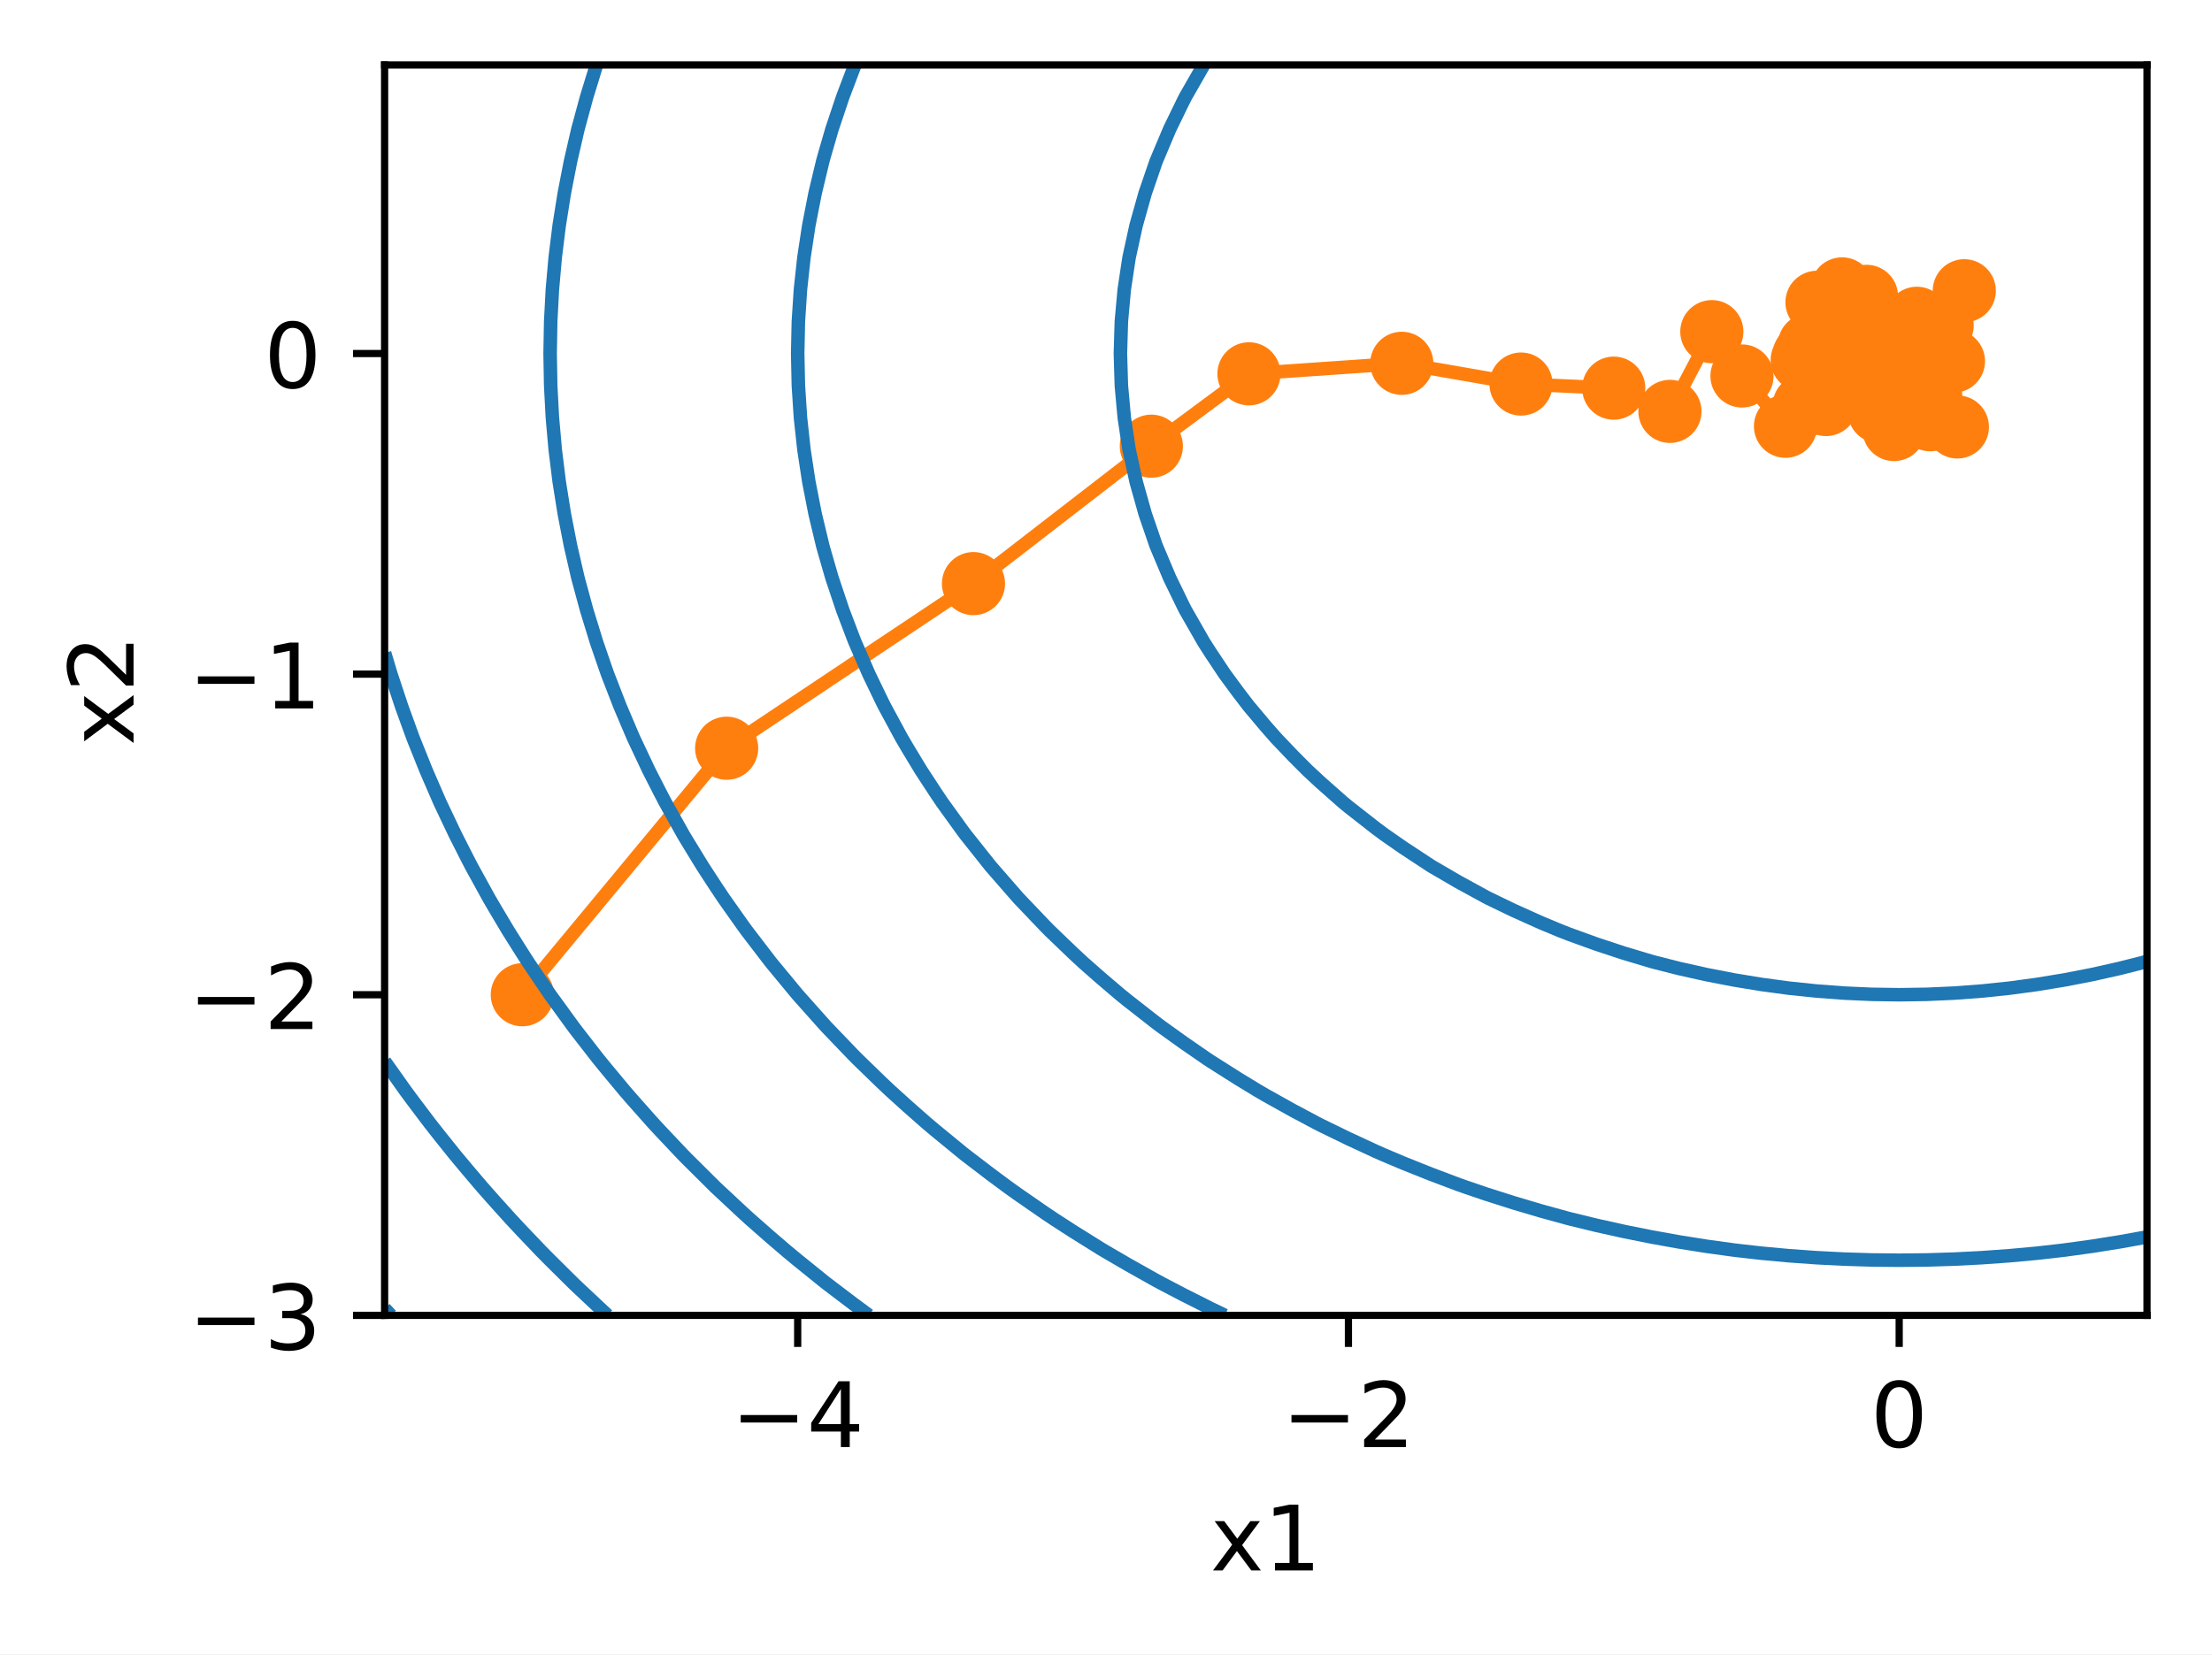
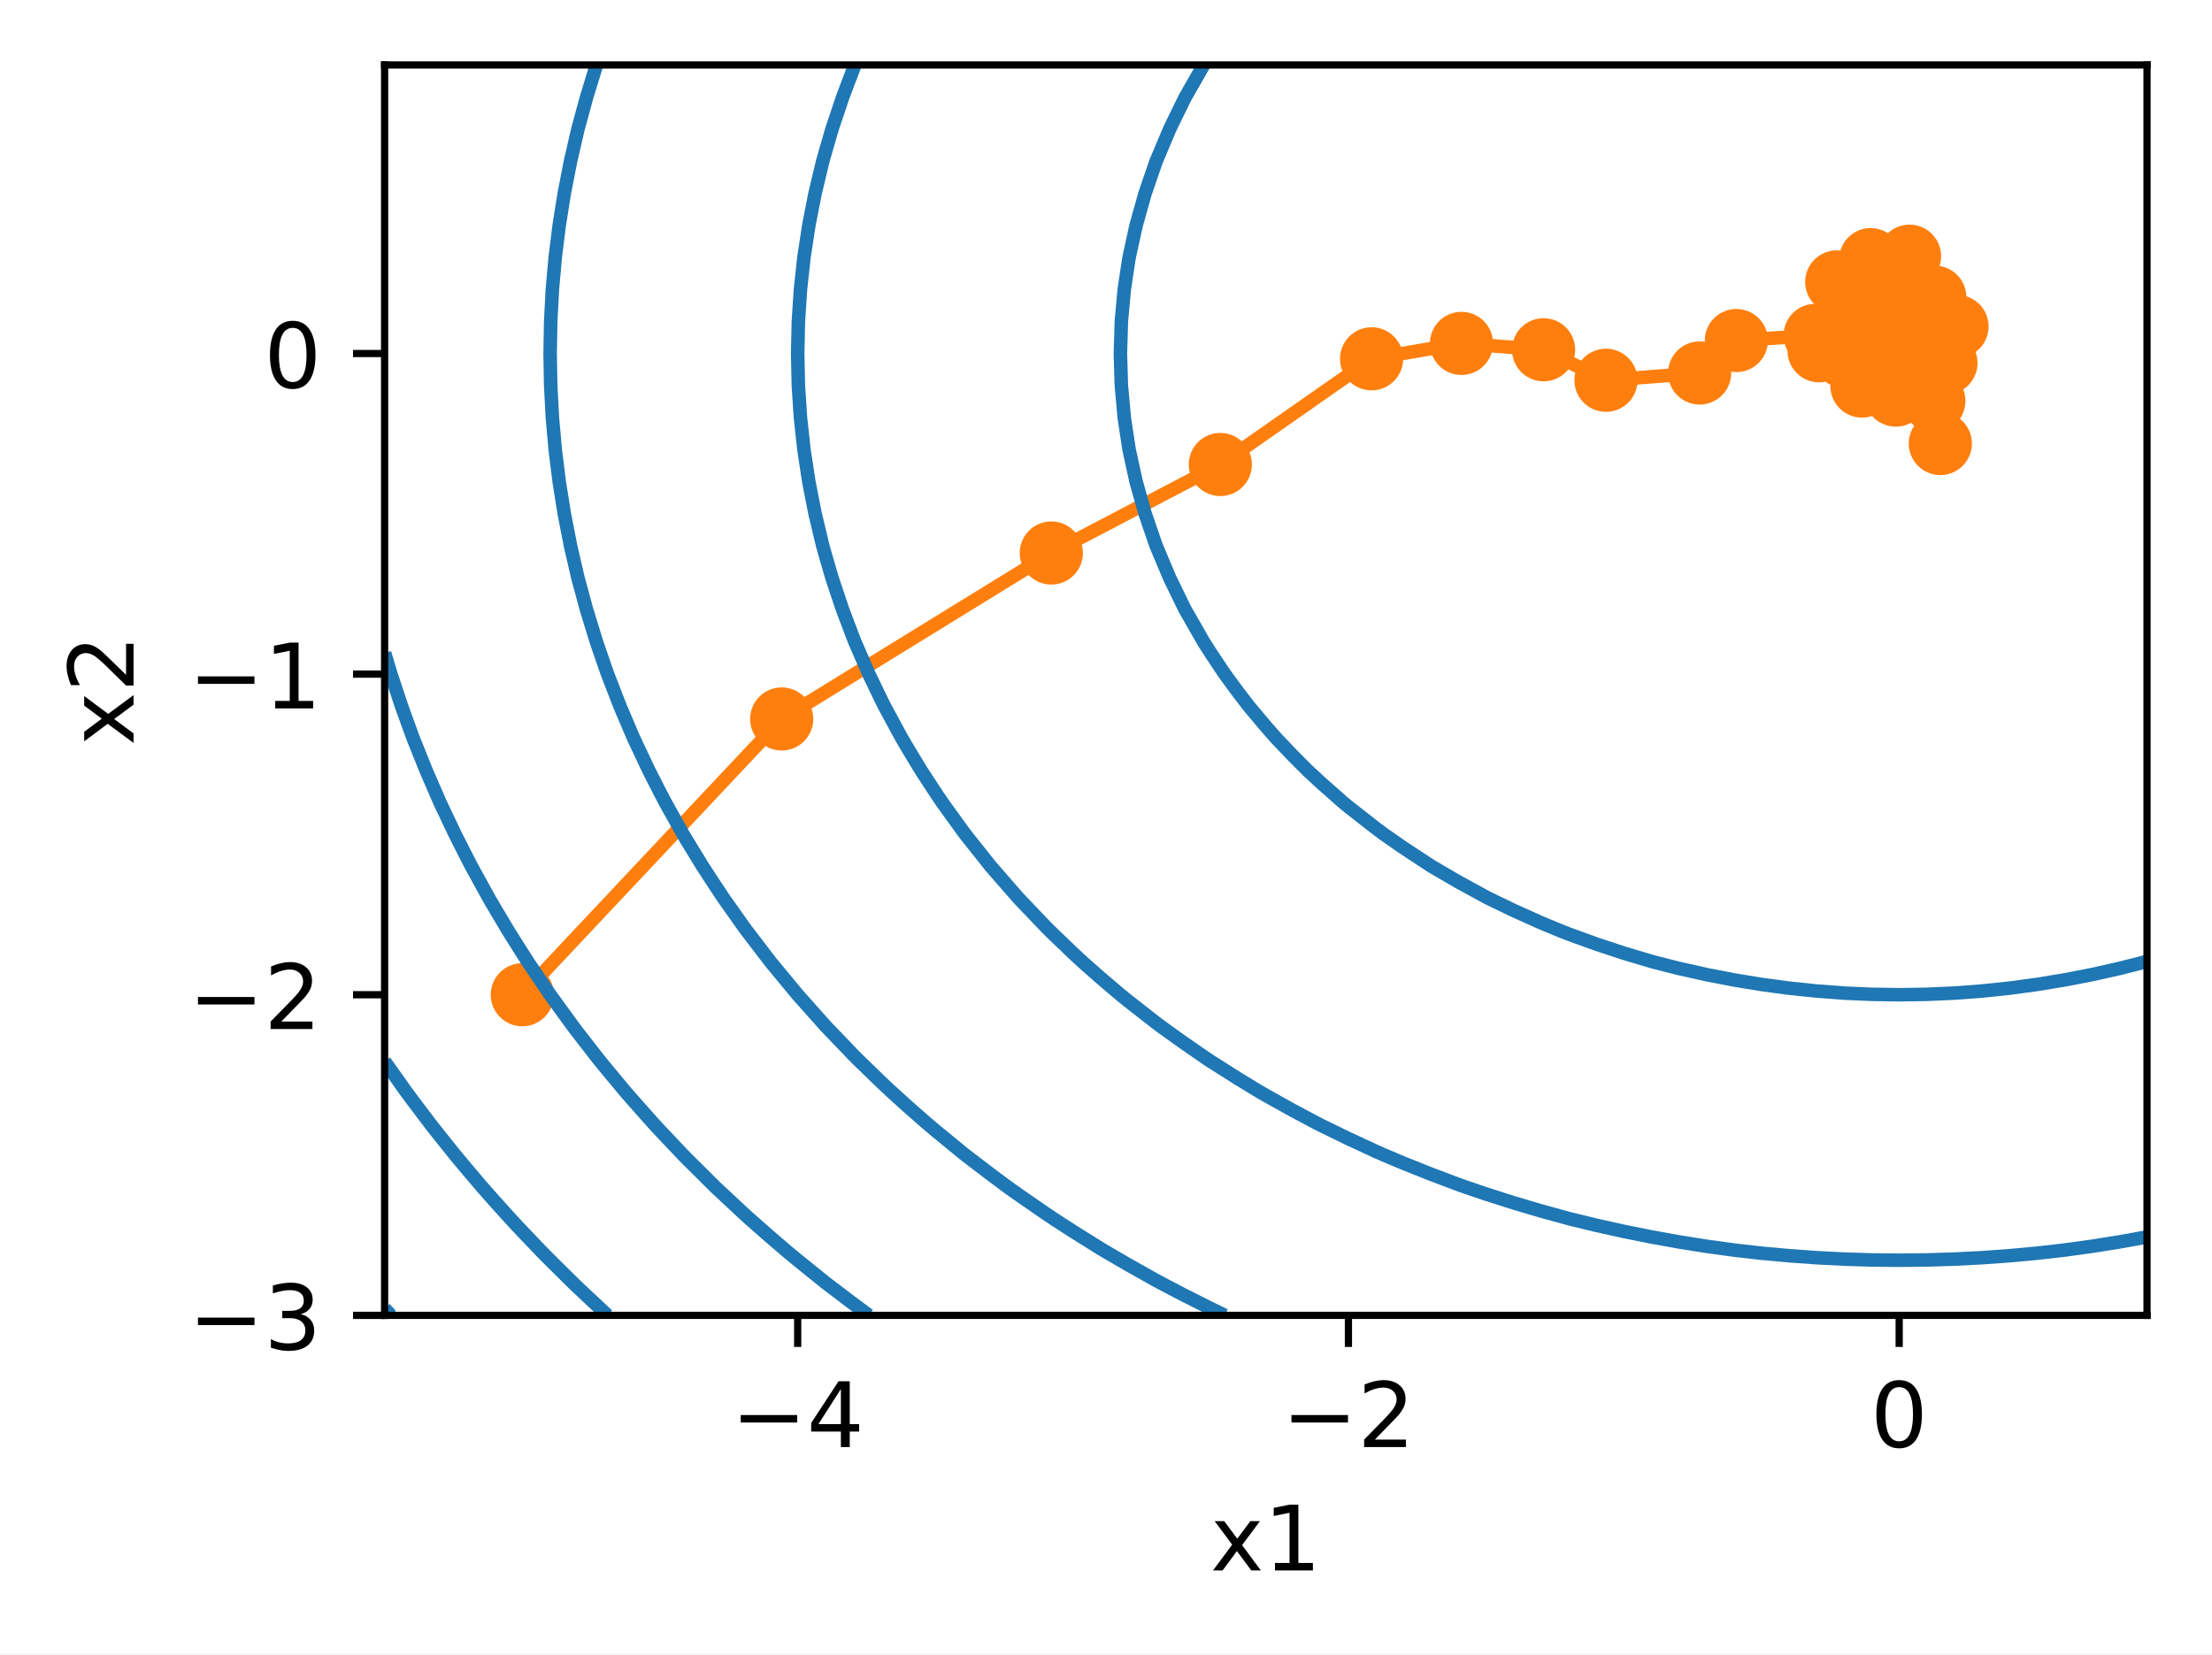
<svg xmlns="http://www.w3.org/2000/svg" xmlns:xlink="http://www.w3.org/1999/xlink" width="245.12pt" height="183.356pt" viewBox="0 0 245.12 183.356" version="1.1">
  <defs>
    <style type="text/css">*{stroke-linejoin: round; stroke-linecap: butt}</style>
  </defs>
  <g id="figure_1">
    <g id="patch_1">
      <path d="M 0 183.356  L 245.12 183.356  L 245.12 0  L 0 0  z " style="fill: #ffffff" />
    </g>
    <g id="axes_1">
      <g id="patch_2">
        <path d="M 42.62 145.8  L 237.92 145.8  L 237.92 7.2  L 42.62 7.2  z " style="fill: #ffffff" />
      </g>
      <g id="matplotlib.axis_1">
        <g id="xtick_1">
          <g id="line2d_1">
            <defs>
-               <path id="m76155911f0" d="M 0 0  L 0 3.5  " style="stroke: #000000; stroke-width: 0.8" />
+               <path id="med307ca023" d="M 0 0  L 0 3.5  " style="stroke: #000000; stroke-width: 0.8" />
            </defs>
            <g>
-               <use xlink:href="#m76155911f0" x="88.394" y="145.8" style="stroke: #000000; stroke-width: 0.8" />
+               <use xlink:href="#med307ca023" x="88.394" y="145.8" style="stroke: #000000; stroke-width: 0.8" />
            </g>
          </g>
          <g id="text_1">
            <g transform="translate(81.02266 160.3984) scale(0.1 -0.1)">
              <defs>
                <path id="DejaVuSans-2212" d="M 678 2272  L 4684 2272  L 4684 1741  L 678 1741  L 678 2272  z " transform="scale(0.015625)" />
                <path id="DejaVuSans-34" d="M 2419 4116  L 825 1625  L 2419 1625  L 2419 4116  z M 2253 4666  L 3047 4666  L 3047 1625  L 3713 1625  L 3713 1100  L 3047 1100  L 3047 0  L 2419 0  L 2419 1100  L 313 1100  L 313 1709  L 2253 4666  z " transform="scale(0.015625)" />
              </defs>
              <use xlink:href="#DejaVuSans-2212" />
-               <use xlink:href="#DejaVuSans-34" transform="translate(83.78906 0)" />
+               <use xlink:href="#DejaVuSans-34" x="83.789" />
            </g>
          </g>
        </g>
        <g id="xtick_2">
          <g id="line2d_2">
            <g>
-               <use xlink:href="#m76155911f0" x="149.425" y="145.8" style="stroke: #000000; stroke-width: 0.8" />
+               <use xlink:href="#med307ca023" x="149.425" y="145.8" style="stroke: #000000; stroke-width: 0.8" />
            </g>
          </g>
          <g id="text_2">
            <g transform="translate(142.0539 160.3984) scale(0.1 -0.1)">
              <defs>
                <path id="DejaVuSans-32" d="M 1228 531  L 3431 531  L 3431 0  L 469 0  L 469 531  Q 828 903 1448 1529  Q 2069 2156 2228 2338  Q 2531 2678 2651 2914  Q 2772 3150 2772 3378  Q 2772 3750 2511 3984  Q 2250 4219 1831 4219  Q 1534 4219 1204 4116  Q 875 4013 500 3803  L 500 4441  Q 881 4594 1212 4672  Q 1544 4750 1819 4750  Q 2544 4750 2975 4387  Q 3406 4025 3406 3419  Q 3406 3131 3298 2873  Q 3191 2616 2906 2266  Q 2828 2175 2409 1742  Q 1991 1309 1228 531  z " transform="scale(0.015625)" />
              </defs>
              <use xlink:href="#DejaVuSans-2212" />
-               <use xlink:href="#DejaVuSans-32" transform="translate(83.78906 0)" />
+               <use xlink:href="#DejaVuSans-32" x="83.789" />
            </g>
          </g>
        </g>
        <g id="xtick_3">
          <g id="line2d_3">
            <g>
-               <use xlink:href="#m76155911f0" x="210.456" y="145.8" style="stroke: #000000; stroke-width: 0.8" />
+               <use xlink:href="#med307ca023" x="210.456" y="145.8" style="stroke: #000000; stroke-width: 0.8" />
            </g>
          </g>
          <g id="text_3">
            <g transform="translate(207.275 160.3984) scale(0.1 -0.1)">
              <defs>
                <path id="DejaVuSans-30" d="M 2034 4250  Q 1547 4250 1301 3770  Q 1056 3291 1056 2328  Q 1056 1369 1301 889  Q 1547 409 2034 409  Q 2525 409 2770 889  Q 3016 1369 3016 2328  Q 3016 3291 2770 3770  Q 2525 4250 2034 4250  z M 2034 4750  Q 2819 4750 3233 4129  Q 3647 3509 3647 2328  Q 3647 1150 3233 529  Q 2819 -91 2034 -91  Q 1250 -91 836 529  Q 422 1150 422 2328  Q 422 3509 836 4129  Q 1250 4750 2034 4750  z " transform="scale(0.015625)" />
              </defs>
              <use xlink:href="#DejaVuSans-30" />
            </g>
          </g>
        </g>
        <g id="text_4">
          <g transform="translate(134.1297 174.0766) scale(0.1 -0.1)">
            <defs>
              <path id="DejaVuSans-78" d="M 3513 3500  L 2247 1797  L 3578 0  L 2900 0  L 1881 1375  L 863 0  L 184 0  L 1544 1831  L 300 3500  L 978 3500  L 1906 2253  L 2834 3500  L 3513 3500  z " transform="scale(0.015625)" />
              <path id="DejaVuSans-31" d="M 794 531  L 1825 531  L 1825 4091  L 703 3866  L 703 4441  L 1819 4666  L 2450 4666  L 2450 531  L 3481 531  L 3481 0  L 794 0  L 794 531  z " transform="scale(0.015625)" />
            </defs>
            <use xlink:href="#DejaVuSans-78" />
-             <use xlink:href="#DejaVuSans-31" transform="translate(59.17969 0)" />
+             <use xlink:href="#DejaVuSans-31" x="59.18" />
          </g>
        </g>
      </g>
      <g id="matplotlib.axis_2">
        <g id="ytick_1">
          <g id="line2d_4">
            <defs>
-               <path id="m1eac3be329" d="M 0 0  L -3.5 0  " style="stroke: #000000; stroke-width: 0.8" />
+               <path id="mb7f69a96fd" d="M 0 0  L -3.5 0  " style="stroke: #000000; stroke-width: 0.8" />
            </defs>
            <g>
-               <use xlink:href="#m1eac3be329" x="42.62" y="145.8" style="stroke: #000000; stroke-width: 0.8" />
+               <use xlink:href="#mb7f69a96fd" x="42.62" y="145.8" style="stroke: #000000; stroke-width: 0.8" />
            </g>
          </g>
          <g id="text_5">
            <g transform="translate(20.87813 149.5992) scale(0.1 -0.1)">
              <defs>
                <path id="DejaVuSans-33" d="M 2597 2516  Q 3050 2419 3304 2112  Q 3559 1806 3559 1356  Q 3559 666 3084 287  Q 2609 -91 1734 -91  Q 1441 -91 1130 -33  Q 819 25 488 141  L 488 750  Q 750 597 1062 519  Q 1375 441 1716 441  Q 2309 441 2620 675  Q 2931 909 2931 1356  Q 2931 1769 2642 2001  Q 2353 2234 1838 2234  L 1294 2234  L 1294 2753  L 1863 2753  Q 2328 2753 2575 2939  Q 2822 3125 2822 3475  Q 2822 3834 2567 4026  Q 2313 4219 1838 4219  Q 1578 4219 1281 4162  Q 984 4106 628 3988  L 628 4550  Q 988 4650 1302 4700  Q 1616 4750 1894 4750  Q 2613 4750 3031 4423  Q 3450 4097 3450 3541  Q 3450 3153 3228 2886  Q 3006 2619 2597 2516  z " transform="scale(0.015625)" />
              </defs>
              <use xlink:href="#DejaVuSans-2212" />
-               <use xlink:href="#DejaVuSans-33" transform="translate(83.78906 0)" />
+               <use xlink:href="#DejaVuSans-33" x="83.789" />
            </g>
          </g>
        </g>
        <g id="ytick_2">
          <g id="line2d_5">
            <g>
-               <use xlink:href="#m1eac3be329" x="42.62" y="110.262" style="stroke: #000000; stroke-width: 0.8" />
+               <use xlink:href="#mb7f69a96fd" x="42.62" y="110.262" style="stroke: #000000; stroke-width: 0.8" />
            </g>
          </g>
          <g id="text_6">
            <g transform="translate(20.87813 114.0608) scale(0.1 -0.1)">
              <use xlink:href="#DejaVuSans-2212" />
-               <use xlink:href="#DejaVuSans-32" transform="translate(83.78906 0)" />
+               <use xlink:href="#DejaVuSans-32" x="83.789" />
            </g>
          </g>
        </g>
        <g id="ytick_3">
          <g id="line2d_6">
            <g>
-               <use xlink:href="#m1eac3be329" x="42.62" y="74.723" style="stroke: #000000; stroke-width: 0.8" />
+               <use xlink:href="#mb7f69a96fd" x="42.62" y="74.723" style="stroke: #000000; stroke-width: 0.8" />
            </g>
          </g>
          <g id="text_7">
            <g transform="translate(20.87813 78.52229) scale(0.1 -0.1)">
              <use xlink:href="#DejaVuSans-2212" />
-               <use xlink:href="#DejaVuSans-31" transform="translate(83.78906 0)" />
+               <use xlink:href="#DejaVuSans-31" x="83.789" />
            </g>
          </g>
        </g>
        <g id="ytick_4">
          <g id="line2d_7">
            <g>
-               <use xlink:href="#m1eac3be329" x="42.62" y="39.185" style="stroke: #000000; stroke-width: 0.8" />
+               <use xlink:href="#mb7f69a96fd" x="42.62" y="39.185" style="stroke: #000000; stroke-width: 0.8" />
            </g>
          </g>
          <g id="text_8">
            <g transform="translate(29.25781 42.98383) scale(0.1 -0.1)">
              <use xlink:href="#DejaVuSans-30" />
            </g>
          </g>
        </g>
        <g id="text_9">
          <g transform="translate(14.79844 82.64062) rotate(-90) scale(0.1 -0.1)">
            <use xlink:href="#DejaVuSans-78" />
-             <use xlink:href="#DejaVuSans-32" transform="translate(59.17969 0)" />
+             <use xlink:href="#DejaVuSans-32" x="59.18" />
          </g>
        </g>
      </g>
      <g id="line2d_8">
-         <path d="M 57.878 110.262  L 80.523 82.937  L 107.874 64.691  L 127.585 49.457  L 138.402 41.436  L 155.337 40.271  L 168.549 42.571  L 178.824 43.024  L 185.053 45.599  L 189.694 36.761  L 193.036 41.675  L 197.857 47.248  L 199.923 44.978  L 200.076 39.634  L 202.352 44.839  L 204.511 40.736  L 203.908 40.707  L 203.037 40.095  L 201.347 33.507  L 200.506 38.232  L 199.709 39.914  L 199.911 39.382  L 203.774 37.076  L 202.626 39.828  L 204.759 35.728  L 204.121 32.023  L 206.551 35.48  L 208.423 36.982  L 206.21 34.364  L 203.567 42.216  L 203.361 40.324  L 202.493 43.718  L 202.631 42.071  L 206.835 32.848  L 210.304 42.493  L 207.974 36.831  L 211.355 38.671  L 213.902 46.526  L 213.054 44.806  L 213.659 45.069  L 213.188 44.08  L 215.218 36.072  L 212.415 35.28  L 211.077 40.358  L 207.837 40.632  L 208.255 45.637  L 208.608 43.776  L 209.882 47.613  L 216.905 47.326  L 216.469 40.035  L 217.67 32.228  " clip-path="url(#p49b2757c86)" style="fill: none; stroke: #ff7f0e; stroke-width: 1.5; stroke-linecap: square" />
+         <path d="M 57.878 110.262  L 86.622 79.693  L 116.501 61.298  L 135.229 51.486  L 151.99 39.773  L 161.953 38.065  L 171.051 38.77  L 177.964 42.151  L 188.342 41.345  L 192.413 37.747  L 201.145 37.177  L 204.454 39.55  L 212.236 37.258  L 209.765 36.033  L 209.692 36.059  L 209.604 33.678  L 203.534 31.252  L 201.579 38.882  L 206.33 42.793  L 207.878 39.437  L 206.728 37.233  L 206.756 34.983  L 212.589 34.612  L 208.961 37.502  L 210.777 37.491  L 211.466 32.645  L 209.245 42.978  L 208.493 40.774  L 211.226 33.382  L 212.696 40.415  L 211.265 38.527  L 207.927 36.208  L 207.016 38.201  L 211.123 40.845  L 208.998 40.607  L 214.023 33.309  L 213.805 38.226  L 214.399 32.941  L 216.863 36.186  L 212.132 38.365  L 210.085 43.796  L 215.638 40.231  L 214.089 41.788  L 214.298 44.445  L 215.015 49.163  L 208.929 39.488  L 208.08 38.773  L 208.265 32.514  L 207.294 28.778  L 211.602 28.397  L 212.992 33.953  " clip-path="url(#pe3512fcde1)" style="fill: none; stroke: #ff7f0e; stroke-width: 1.5; stroke-linecap: square" />
        <defs>
-           <path id="m64dc83defc" d="M 0 3  C 0.796 3 1.559 2.684 2.121 2.121  C 2.684 1.559 3 0.796 3 0  C 3 -0.796 2.684 -1.559 2.121 -2.121  C 1.559 -2.684 0.796 -3 0 -3  C -0.796 -3 -1.559 -2.684 -2.121 -2.121  C -2.684 -1.559 -3 -0.796 -3 0  C -3 0.796 -2.684 1.559 -2.121 2.121  C -1.559 2.684 -0.796 3 0 3  z " style="stroke: #ff7f0e" />
+           <path id="mdcc71364c4" d="M 0 3  C 0.796 3 1.559 2.684 2.121 2.121  C 2.684 1.559 3 0.796 3 0  C 3 -0.796 2.684 -1.559 2.121 -2.121  C 1.559 -2.684 0.796 -3 0 -3  C -0.796 -3 -1.559 -2.684 -2.121 -2.121  C -2.684 -1.559 -3 -0.796 -3 0  C -3 0.796 -2.684 1.559 -2.121 2.121  C -1.559 2.684 -0.796 3 0 3  z " style="stroke: #ff7f0e" />
        </defs>
-         <g clip-path="url(#p49b2757c86)">
-           <use xlink:href="#m64dc83defc" x="57.878" y="110.262" style="fill: #ff7f0e; stroke: #ff7f0e" />
-           <use xlink:href="#m64dc83defc" x="80.523" y="82.937" style="fill: #ff7f0e; stroke: #ff7f0e" />
-           <use xlink:href="#m64dc83defc" x="107.874" y="64.691" style="fill: #ff7f0e; stroke: #ff7f0e" />
-           <use xlink:href="#m64dc83defc" x="127.585" y="49.457" style="fill: #ff7f0e; stroke: #ff7f0e" />
-           <use xlink:href="#m64dc83defc" x="138.402" y="41.436" style="fill: #ff7f0e; stroke: #ff7f0e" />
-           <use xlink:href="#m64dc83defc" x="155.337" y="40.271" style="fill: #ff7f0e; stroke: #ff7f0e" />
-           <use xlink:href="#m64dc83defc" x="168.549" y="42.571" style="fill: #ff7f0e; stroke: #ff7f0e" />
-           <use xlink:href="#m64dc83defc" x="178.824" y="43.024" style="fill: #ff7f0e; stroke: #ff7f0e" />
-           <use xlink:href="#m64dc83defc" x="185.053" y="45.599" style="fill: #ff7f0e; stroke: #ff7f0e" />
-           <use xlink:href="#m64dc83defc" x="189.694" y="36.761" style="fill: #ff7f0e; stroke: #ff7f0e" />
-           <use xlink:href="#m64dc83defc" x="193.036" y="41.675" style="fill: #ff7f0e; stroke: #ff7f0e" />
-           <use xlink:href="#m64dc83defc" x="197.857" y="47.248" style="fill: #ff7f0e; stroke: #ff7f0e" />
-           <use xlink:href="#m64dc83defc" x="199.923" y="44.978" style="fill: #ff7f0e; stroke: #ff7f0e" />
-           <use xlink:href="#m64dc83defc" x="200.076" y="39.634" style="fill: #ff7f0e; stroke: #ff7f0e" />
-           <use xlink:href="#m64dc83defc" x="202.352" y="44.839" style="fill: #ff7f0e; stroke: #ff7f0e" />
-           <use xlink:href="#m64dc83defc" x="204.511" y="40.736" style="fill: #ff7f0e; stroke: #ff7f0e" />
-           <use xlink:href="#m64dc83defc" x="203.908" y="40.707" style="fill: #ff7f0e; stroke: #ff7f0e" />
-           <use xlink:href="#m64dc83defc" x="203.037" y="40.095" style="fill: #ff7f0e; stroke: #ff7f0e" />
-           <use xlink:href="#m64dc83defc" x="201.347" y="33.507" style="fill: #ff7f0e; stroke: #ff7f0e" />
-           <use xlink:href="#m64dc83defc" x="200.506" y="38.232" style="fill: #ff7f0e; stroke: #ff7f0e" />
-           <use xlink:href="#m64dc83defc" x="199.709" y="39.914" style="fill: #ff7f0e; stroke: #ff7f0e" />
-           <use xlink:href="#m64dc83defc" x="199.911" y="39.382" style="fill: #ff7f0e; stroke: #ff7f0e" />
-           <use xlink:href="#m64dc83defc" x="203.774" y="37.076" style="fill: #ff7f0e; stroke: #ff7f0e" />
-           <use xlink:href="#m64dc83defc" x="202.626" y="39.828" style="fill: #ff7f0e; stroke: #ff7f0e" />
-           <use xlink:href="#m64dc83defc" x="204.759" y="35.728" style="fill: #ff7f0e; stroke: #ff7f0e" />
-           <use xlink:href="#m64dc83defc" x="204.121" y="32.023" style="fill: #ff7f0e; stroke: #ff7f0e" />
-           <use xlink:href="#m64dc83defc" x="206.551" y="35.48" style="fill: #ff7f0e; stroke: #ff7f0e" />
-           <use xlink:href="#m64dc83defc" x="208.423" y="36.982" style="fill: #ff7f0e; stroke: #ff7f0e" />
-           <use xlink:href="#m64dc83defc" x="206.21" y="34.364" style="fill: #ff7f0e; stroke: #ff7f0e" />
-           <use xlink:href="#m64dc83defc" x="203.567" y="42.216" style="fill: #ff7f0e; stroke: #ff7f0e" />
-           <use xlink:href="#m64dc83defc" x="203.361" y="40.324" style="fill: #ff7f0e; stroke: #ff7f0e" />
-           <use xlink:href="#m64dc83defc" x="202.493" y="43.718" style="fill: #ff7f0e; stroke: #ff7f0e" />
-           <use xlink:href="#m64dc83defc" x="202.631" y="42.071" style="fill: #ff7f0e; stroke: #ff7f0e" />
-           <use xlink:href="#m64dc83defc" x="206.835" y="32.848" style="fill: #ff7f0e; stroke: #ff7f0e" />
-           <use xlink:href="#m64dc83defc" x="210.304" y="42.493" style="fill: #ff7f0e; stroke: #ff7f0e" />
-           <use xlink:href="#m64dc83defc" x="207.974" y="36.831" style="fill: #ff7f0e; stroke: #ff7f0e" />
-           <use xlink:href="#m64dc83defc" x="211.355" y="38.671" style="fill: #ff7f0e; stroke: #ff7f0e" />
-           <use xlink:href="#m64dc83defc" x="213.902" y="46.526" style="fill: #ff7f0e; stroke: #ff7f0e" />
-           <use xlink:href="#m64dc83defc" x="213.054" y="44.806" style="fill: #ff7f0e; stroke: #ff7f0e" />
-           <use xlink:href="#m64dc83defc" x="213.659" y="45.069" style="fill: #ff7f0e; stroke: #ff7f0e" />
-           <use xlink:href="#m64dc83defc" x="213.188" y="44.08" style="fill: #ff7f0e; stroke: #ff7f0e" />
-           <use xlink:href="#m64dc83defc" x="215.218" y="36.072" style="fill: #ff7f0e; stroke: #ff7f0e" />
-           <use xlink:href="#m64dc83defc" x="212.415" y="35.28" style="fill: #ff7f0e; stroke: #ff7f0e" />
-           <use xlink:href="#m64dc83defc" x="211.077" y="40.358" style="fill: #ff7f0e; stroke: #ff7f0e" />
-           <use xlink:href="#m64dc83defc" x="207.837" y="40.632" style="fill: #ff7f0e; stroke: #ff7f0e" />
-           <use xlink:href="#m64dc83defc" x="208.255" y="45.637" style="fill: #ff7f0e; stroke: #ff7f0e" />
-           <use xlink:href="#m64dc83defc" x="208.608" y="43.776" style="fill: #ff7f0e; stroke: #ff7f0e" />
-           <use xlink:href="#m64dc83defc" x="209.882" y="47.613" style="fill: #ff7f0e; stroke: #ff7f0e" />
-           <use xlink:href="#m64dc83defc" x="216.905" y="47.326" style="fill: #ff7f0e; stroke: #ff7f0e" />
-           <use xlink:href="#m64dc83defc" x="216.469" y="40.035" style="fill: #ff7f0e; stroke: #ff7f0e" />
-           <use xlink:href="#m64dc83defc" x="217.67" y="32.228" style="fill: #ff7f0e; stroke: #ff7f0e" />
-         </g>
-       </g>
-       <g id="QuadContourSet_1">
-         <path clip-path="url(#p49b2757c86)" style="fill: none; stroke: #1f77b4; stroke-width: 1.5" />
-         <path d="M 133.389 7.2  L 131.355 10.754  L 131.116 11.228  L 129.619 14.308  L 128.122 17.862  L 128.064 18.023  L 126.899 21.415  L 125.9 24.969  L 125.123 28.523  L 125.013 29.234  L 124.584 32.077  L 124.263 35.631  L 124.156 39.185  L 124.263 42.738  L 124.584 46.292  L 125.013 49.135  L 125.123 49.846  L 125.9 53.4  L 126.899 56.954  L 128.064 60.346  L 128.122 60.508  L 129.619 64.062  L 131.116 67.142  L 131.355 67.615  L 133.389 71.169  L 134.167 72.385  L 135.724 74.723  L 137.219 76.754  L 138.387 78.277  L 140.27 80.517  L 141.423 81.831  L 143.322 83.821  L 144.883 85.385  L 146.373 86.767  L 148.83 88.938  L 149.425 89.429  L 152.477 91.818  L 153.384 92.492  L 155.528 93.983  L 158.58 95.989  L 158.672 96.046  L 161.631 97.769  L 164.683 99.438  L 164.998 99.6  L 167.734 100.92  L 170.786 102.291  L 172.861 103.154  L 173.837 103.538  L 176.889 104.643  L 179.941 105.651  L 182.992 106.564  L 183.531 106.708  L 186.044 107.346  L 189.095 108.029  L 192.147 108.621  L 195.198 109.122  L 198.25 109.533  L 201.302 109.851  L 204.353 110.079  L 207.405 110.216  L 210.456 110.262  L 210.456 110.262  L 210.456 110.262  L 213.508 110.216  L 216.559 110.079  L 219.611 109.851  L 222.663 109.533  L 225.714 109.122  L 228.766 108.621  L 231.817 108.029  L 234.869 107.346  L 237.382 106.708  L 237.92 106.564  " clip-path="url(#p49b2757c86)" style="fill: none; stroke: #1f77b4; stroke-width: 1.5" />
-         <path d="M 94.741 7.2  L 94.497 7.827  L 93.387 10.754  L 92.198 14.308  L 91.445 16.905  L 91.175 17.862  L 90.325 21.415  L 89.63 24.969  L 89.089 28.523  L 88.703 32.077  L 88.471 35.631  L 88.394 39.184  L 88.394 39.185  L 88.394 39.185  L 88.471 42.738  L 88.703 46.292  L 89.089 49.846  L 89.63 53.4  L 90.325 56.954  L 91.175 60.508  L 91.445 61.464  L 92.198 64.062  L 93.387 67.615  L 94.497 70.542  L 94.741 71.169  L 96.287 74.723  L 97.548 77.346  L 98.008 78.277  L 99.931 81.831  L 100.6 82.968  L 102.061 85.385  L 103.652 87.82  L 104.403 88.938  L 106.703 92.125  L 106.976 92.492  L 109.755 95.989  L 109.802 96.046  L 112.806 99.492  L 112.903 99.6  L 115.858 102.697  L 116.308 103.154  L 118.909 105.651  L 120.047 106.708  L 121.961 108.393  L 124.156 110.262  L 125.013 110.955  L 128.064 113.339  L 128.697 113.815  L 131.116 115.551  L 133.748 117.369  L 134.167 117.646  L 137.219 119.581  L 139.426 120.923  L 140.27 121.415  L 143.322 123.116  L 145.877 124.477  L 146.373 124.731  L 149.425 126.218  L 152.477 127.632  L 153.384 128.031  L 155.528 128.937  L 158.58 130.156  L 161.631 131.306  L 162.419 131.585  L 164.683 132.356  L 167.734 133.328  L 170.786 134.233  L 173.837 135.071  L 174.103 135.138  L 176.889 135.817  L 179.941 136.495  L 182.992 137.109  L 186.044 137.658  L 189.095 138.143  L 192.147 138.563  L 193.257 138.692  L 195.198 138.911  L 198.25 139.191  L 201.302 139.409  L 204.353 139.565  L 207.405 139.659  L 210.456 139.69  L 213.508 139.659  L 216.559 139.565  L 219.611 139.409  L 222.663 139.191  L 225.714 138.911  L 227.656 138.692  L 228.766 138.563  L 231.817 138.143  L 234.869 137.658  L 237.92 137.109  " clip-path="url(#p49b2757c86)" style="fill: none; stroke: #1f77b4; stroke-width: 1.5" />
-         <path d="M 66.101 7.2  L 65.009 10.754  L 64.045 14.308  L 63.981 14.581  L 63.226 17.862  L 62.534 21.415  L 61.968 24.969  L 61.527 28.523  L 61.213 32.077  L 61.024 35.631  L 60.961 39.185  L 61.024 42.738  L 61.213 46.292  L 61.527 49.846  L 61.968 53.4  L 62.534 56.954  L 63.226 60.508  L 63.981 63.788  L 64.045 64.062  L 65.009 67.615  L 66.101 71.169  L 67.033 73.881  L 67.328 74.723  L 68.706 78.277  L 70.084 81.522  L 70.219 81.831  L 71.895 85.385  L 73.136 87.82  L 73.719 88.938  L 75.707 92.492  L 76.188 93.295  L 77.871 96.046  L 79.239 98.146  L 80.208 99.6  L 82.291 102.545  L 82.732 103.154  L 85.342 106.564  L 85.455 106.708  L 88.394 110.262  L 88.394 110.262  L 91.445 113.685  L 91.564 113.815  L 94.497 116.873  L 94.985 117.369  L 97.548 119.857  L 98.677 120.923  L 100.6 122.662  L 102.663 124.477  L 103.652 125.311  L 106.703 127.813  L 106.976 128.031  L 109.755 130.156  L 111.68 131.585  L 112.806 132.389  L 115.858 134.501  L 116.808 135.138  L 118.909 136.495  L 121.961 138.402  L 122.443 138.692  L 125.013 140.189  L 128.064 141.903  L 128.697 142.246  L 131.116 143.511  L 134.167 145.047  L 135.724 145.8  " clip-path="url(#p49b2757c86)" style="fill: none; stroke: #1f77b4; stroke-width: 1.5" />
-         <path d="M 42.62 72.385  L 43.32 74.723  L 44.496 78.277  L 45.672 81.522  L 45.786 81.831  L 47.212 85.385  L 48.723 88.873  L 48.752 88.938  L 50.438 92.492  L 51.775 95.129  L 52.249 96.046  L 54.204 99.6  L 54.827 100.666  L 56.307 103.154  L 57.878 105.651  L 58.556 106.708  L 60.93 110.216  L 60.961 110.262  L 63.541 113.815  L 63.981 114.394  L 66.294 117.369  L 67.033 118.277  L 69.231 120.923  L 70.084 121.906  L 72.365 124.477  L 73.136 125.311  L 75.707 128.031  L 76.188 128.519  L 79.239 131.55  L 79.275 131.585  L 82.291 134.401  L 83.099 135.138  L 85.342 137.109  L 87.188 138.692  L 88.394 139.69  L 91.445 142.153  L 91.564 142.246  L 94.497 144.475  L 96.287 145.8  " clip-path="url(#p49b2757c86)" style="fill: none; stroke: #1f77b4; stroke-width: 1.5" />
-         <path d="M 42.62 117.646  L 44.944 120.923  L 45.672 121.906  L 47.611 124.477  L 48.723 125.891  L 50.438 128.031  L 51.775 129.633  L 53.434 131.585  L 54.827 133.16  L 56.609 135.138  L 57.878 136.495  L 59.974 138.692  L 60.93 139.659  L 63.541 142.246  L 63.981 142.668  L 67.033 145.529  L 67.328 145.8  " clip-path="url(#p49b2757c86)" style="fill: none; stroke: #1f77b4; stroke-width: 1.5" />
-         <path d="M 42.62 145.047  L 43.32 145.8  " clip-path="url(#p49b2757c86)" style="fill: none; stroke: #1f77b4; stroke-width: 1.5" />
-         <path clip-path="url(#p49b2757c86)" style="fill: none; stroke: #1f77b4; stroke-width: 1.5" />
-       </g>
+         <g clip-path="url(#pe3512fcde1)">
+           <use xlink:href="#mdcc71364c4" x="57.878" y="110.262" style="fill: #ff7f0e; stroke: #ff7f0e" />
+           <use xlink:href="#mdcc71364c4" x="86.622" y="79.693" style="fill: #ff7f0e; stroke: #ff7f0e" />
+           <use xlink:href="#mdcc71364c4" x="116.501" y="61.298" style="fill: #ff7f0e; stroke: #ff7f0e" />
+           <use xlink:href="#mdcc71364c4" x="135.229" y="51.486" style="fill: #ff7f0e; stroke: #ff7f0e" />
+           <use xlink:href="#mdcc71364c4" x="151.99" y="39.773" style="fill: #ff7f0e; stroke: #ff7f0e" />
+           <use xlink:href="#mdcc71364c4" x="161.953" y="38.065" style="fill: #ff7f0e; stroke: #ff7f0e" />
+           <use xlink:href="#mdcc71364c4" x="171.051" y="38.77" style="fill: #ff7f0e; stroke: #ff7f0e" />
+           <use xlink:href="#mdcc71364c4" x="177.964" y="42.151" style="fill: #ff7f0e; stroke: #ff7f0e" />
+           <use xlink:href="#mdcc71364c4" x="188.342" y="41.345" style="fill: #ff7f0e; stroke: #ff7f0e" />
+           <use xlink:href="#mdcc71364c4" x="192.413" y="37.747" style="fill: #ff7f0e; stroke: #ff7f0e" />
+           <use xlink:href="#mdcc71364c4" x="201.145" y="37.177" style="fill: #ff7f0e; stroke: #ff7f0e" />
+           <use xlink:href="#mdcc71364c4" x="204.454" y="39.55" style="fill: #ff7f0e; stroke: #ff7f0e" />
+           <use xlink:href="#mdcc71364c4" x="212.236" y="37.258" style="fill: #ff7f0e; stroke: #ff7f0e" />
+           <use xlink:href="#mdcc71364c4" x="209.765" y="36.033" style="fill: #ff7f0e; stroke: #ff7f0e" />
+           <use xlink:href="#mdcc71364c4" x="209.692" y="36.059" style="fill: #ff7f0e; stroke: #ff7f0e" />
+           <use xlink:href="#mdcc71364c4" x="209.604" y="33.678" style="fill: #ff7f0e; stroke: #ff7f0e" />
+           <use xlink:href="#mdcc71364c4" x="203.534" y="31.252" style="fill: #ff7f0e; stroke: #ff7f0e" />
+           <use xlink:href="#mdcc71364c4" x="201.579" y="38.882" style="fill: #ff7f0e; stroke: #ff7f0e" />
+           <use xlink:href="#mdcc71364c4" x="206.33" y="42.793" style="fill: #ff7f0e; stroke: #ff7f0e" />
+           <use xlink:href="#mdcc71364c4" x="207.878" y="39.437" style="fill: #ff7f0e; stroke: #ff7f0e" />
+           <use xlink:href="#mdcc71364c4" x="206.728" y="37.233" style="fill: #ff7f0e; stroke: #ff7f0e" />
+           <use xlink:href="#mdcc71364c4" x="206.756" y="34.983" style="fill: #ff7f0e; stroke: #ff7f0e" />
+           <use xlink:href="#mdcc71364c4" x="212.589" y="34.612" style="fill: #ff7f0e; stroke: #ff7f0e" />
+           <use xlink:href="#mdcc71364c4" x="208.961" y="37.502" style="fill: #ff7f0e; stroke: #ff7f0e" />
+           <use xlink:href="#mdcc71364c4" x="210.777" y="37.491" style="fill: #ff7f0e; stroke: #ff7f0e" />
+           <use xlink:href="#mdcc71364c4" x="211.466" y="32.645" style="fill: #ff7f0e; stroke: #ff7f0e" />
+           <use xlink:href="#mdcc71364c4" x="209.245" y="42.978" style="fill: #ff7f0e; stroke: #ff7f0e" />
+           <use xlink:href="#mdcc71364c4" x="208.493" y="40.774" style="fill: #ff7f0e; stroke: #ff7f0e" />
+           <use xlink:href="#mdcc71364c4" x="211.226" y="33.382" style="fill: #ff7f0e; stroke: #ff7f0e" />
+           <use xlink:href="#mdcc71364c4" x="212.696" y="40.415" style="fill: #ff7f0e; stroke: #ff7f0e" />
+           <use xlink:href="#mdcc71364c4" x="211.265" y="38.527" style="fill: #ff7f0e; stroke: #ff7f0e" />
+           <use xlink:href="#mdcc71364c4" x="207.927" y="36.208" style="fill: #ff7f0e; stroke: #ff7f0e" />
+           <use xlink:href="#mdcc71364c4" x="207.016" y="38.201" style="fill: #ff7f0e; stroke: #ff7f0e" />
+           <use xlink:href="#mdcc71364c4" x="211.123" y="40.845" style="fill: #ff7f0e; stroke: #ff7f0e" />
+           <use xlink:href="#mdcc71364c4" x="208.998" y="40.607" style="fill: #ff7f0e; stroke: #ff7f0e" />
+           <use xlink:href="#mdcc71364c4" x="214.023" y="33.309" style="fill: #ff7f0e; stroke: #ff7f0e" />
+           <use xlink:href="#mdcc71364c4" x="213.805" y="38.226" style="fill: #ff7f0e; stroke: #ff7f0e" />
+           <use xlink:href="#mdcc71364c4" x="214.399" y="32.941" style="fill: #ff7f0e; stroke: #ff7f0e" />
+           <use xlink:href="#mdcc71364c4" x="216.863" y="36.186" style="fill: #ff7f0e; stroke: #ff7f0e" />
+           <use xlink:href="#mdcc71364c4" x="212.132" y="38.365" style="fill: #ff7f0e; stroke: #ff7f0e" />
+           <use xlink:href="#mdcc71364c4" x="210.085" y="43.796" style="fill: #ff7f0e; stroke: #ff7f0e" />
+           <use xlink:href="#mdcc71364c4" x="215.638" y="40.231" style="fill: #ff7f0e; stroke: #ff7f0e" />
+           <use xlink:href="#mdcc71364c4" x="214.089" y="41.788" style="fill: #ff7f0e; stroke: #ff7f0e" />
+           <use xlink:href="#mdcc71364c4" x="214.298" y="44.445" style="fill: #ff7f0e; stroke: #ff7f0e" />
+           <use xlink:href="#mdcc71364c4" x="215.015" y="49.163" style="fill: #ff7f0e; stroke: #ff7f0e" />
+           <use xlink:href="#mdcc71364c4" x="208.929" y="39.488" style="fill: #ff7f0e; stroke: #ff7f0e" />
+           <use xlink:href="#mdcc71364c4" x="208.08" y="38.773" style="fill: #ff7f0e; stroke: #ff7f0e" />
+           <use xlink:href="#mdcc71364c4" x="208.265" y="32.514" style="fill: #ff7f0e; stroke: #ff7f0e" />
+           <use xlink:href="#mdcc71364c4" x="207.294" y="28.778" style="fill: #ff7f0e; stroke: #ff7f0e" />
+           <use xlink:href="#mdcc71364c4" x="211.602" y="28.397" style="fill: #ff7f0e; stroke: #ff7f0e" />
+           <use xlink:href="#mdcc71364c4" x="212.992" y="33.953" style="fill: #ff7f0e; stroke: #ff7f0e" />
+         </g>
+       </g>
+       <g id="PathCollection_1" />
+       <g id="PathCollection_2">
+         <path d="M 133.389 7.2  L 131.355 10.754  L 131.116 11.228  L 129.619 14.308  L 128.122 17.862  L 128.064 18.023  L 126.899 21.415  L 125.9 24.969  L 125.123 28.523  L 125.013 29.234  L 124.584 32.077  L 124.263 35.631  L 124.156 39.185  L 124.263 42.738  L 124.584 46.292  L 125.013 49.135  L 125.123 49.846  L 125.9 53.4  L 126.899 56.954  L 128.064 60.346  L 128.122 60.508  L 129.619 64.062  L 131.116 67.142  L 131.355 67.615  L 133.389 71.169  L 134.167 72.385  L 135.724 74.723  L 137.219 76.754  L 138.387 78.277  L 140.27 80.517  L 141.423 81.831  L 143.322 83.821  L 144.883 85.385  L 146.373 86.767  L 148.83 88.938  L 149.425 89.429  L 152.477 91.818  L 153.384 92.492  L 155.528 93.983  L 158.58 95.989  L 158.672 96.046  L 161.631 97.769  L 164.683 99.438  L 164.998 99.6  L 167.734 100.92  L 170.786 102.291  L 172.861 103.154  L 173.837 103.538  L 176.889 104.643  L 179.941 105.651  L 182.992 106.564  L 183.531 106.708  L 186.044 107.346  L 189.095 108.029  L 192.147 108.621  L 195.198 109.122  L 198.25 109.533  L 201.302 109.851  L 204.353 110.079  L 207.405 110.216  L 210.456 110.262  L 210.456 110.262  L 210.456 110.262  L 213.508 110.216  L 216.559 110.079  L 219.611 109.851  L 222.663 109.533  L 225.714 109.122  L 228.766 108.621  L 231.817 108.029  L 234.869 107.346  L 237.382 106.708  L 237.92 106.564  " clip-path="url(#pe3512fcde1)" style="fill: none; stroke: #1f77b4; stroke-width: 1.5" />
+       </g>
+       <g id="PathCollection_3">
+         <path d="M 94.741 7.2  L 94.497 7.827  L 93.387 10.754  L 92.198 14.308  L 91.445 16.905  L 91.175 17.862  L 90.325 21.415  L 89.63 24.969  L 89.089 28.523  L 88.703 32.077  L 88.471 35.631  L 88.394 39.184  L 88.394 39.185  L 88.394 39.185  L 88.471 42.738  L 88.703 46.292  L 89.089 49.846  L 89.63 53.4  L 90.325 56.954  L 91.175 60.508  L 91.445 61.464  L 92.198 64.062  L 93.387 67.615  L 94.497 70.542  L 94.741 71.169  L 96.287 74.723  L 97.548 77.346  L 98.008 78.277  L 99.931 81.831  L 100.6 82.968  L 102.061 85.385  L 103.652 87.82  L 104.403 88.938  L 106.703 92.125  L 106.976 92.492  L 109.755 95.989  L 109.802 96.046  L 112.806 99.492  L 112.903 99.6  L 115.858 102.697  L 116.308 103.154  L 118.909 105.651  L 120.047 106.708  L 121.961 108.393  L 124.156 110.262  L 125.013 110.955  L 128.064 113.339  L 128.697 113.815  L 131.116 115.551  L 133.748 117.369  L 134.167 117.646  L 137.219 119.581  L 139.426 120.923  L 140.27 121.415  L 143.322 123.116  L 145.877 124.477  L 146.373 124.731  L 149.425 126.218  L 152.477 127.632  L 153.384 128.031  L 155.528 128.937  L 158.58 130.156  L 161.631 131.306  L 162.419 131.585  L 164.683 132.356  L 167.734 133.328  L 170.786 134.233  L 173.837 135.071  L 174.103 135.138  L 176.889 135.817  L 179.941 136.495  L 182.992 137.109  L 186.044 137.658  L 189.095 138.143  L 192.147 138.563  L 193.257 138.692  L 195.198 138.911  L 198.25 139.191  L 201.302 139.409  L 204.353 139.565  L 207.405 139.659  L 210.456 139.69  L 213.508 139.659  L 216.559 139.565  L 219.611 139.409  L 222.663 139.191  L 225.714 138.911  L 227.656 138.692  L 228.766 138.563  L 231.817 138.143  L 234.869 137.658  L 237.92 137.109  " clip-path="url(#pe3512fcde1)" style="fill: none; stroke: #1f77b4; stroke-width: 1.5" />
+       </g>
+       <g id="PathCollection_4">
+         <path d="M 66.101 7.2  L 65.009 10.754  L 64.045 14.308  L 63.981 14.581  L 63.226 17.862  L 62.534 21.415  L 61.968 24.969  L 61.527 28.523  L 61.213 32.077  L 61.024 35.631  L 60.961 39.185  L 61.024 42.738  L 61.213 46.292  L 61.527 49.846  L 61.968 53.4  L 62.534 56.954  L 63.226 60.508  L 63.981 63.788  L 64.045 64.062  L 65.009 67.615  L 66.101 71.169  L 67.033 73.881  L 67.328 74.723  L 68.706 78.277  L 70.084 81.522  L 70.219 81.831  L 71.895 85.385  L 73.136 87.82  L 73.719 88.938  L 75.707 92.492  L 76.188 93.295  L 77.871 96.046  L 79.239 98.146  L 80.208 99.6  L 82.291 102.545  L 82.732 103.154  L 85.342 106.564  L 85.455 106.708  L 88.394 110.262  L 88.394 110.262  L 91.445 113.685  L 91.564 113.815  L 94.497 116.873  L 94.985 117.369  L 97.548 119.857  L 98.677 120.923  L 100.6 122.662  L 102.663 124.477  L 103.652 125.311  L 106.703 127.813  L 106.976 128.031  L 109.755 130.156  L 111.68 131.585  L 112.806 132.389  L 115.858 134.501  L 116.808 135.138  L 118.909 136.495  L 121.961 138.402  L 122.443 138.692  L 125.013 140.189  L 128.064 141.903  L 128.697 142.246  L 131.116 143.511  L 134.167 145.047  L 135.724 145.8  " clip-path="url(#pe3512fcde1)" style="fill: none; stroke: #1f77b4; stroke-width: 1.5" />
+       </g>
+       <g id="PathCollection_5">
+         <path d="M 42.62 72.385  L 43.32 74.723  L 44.496 78.277  L 45.672 81.522  L 45.786 81.831  L 47.212 85.385  L 48.723 88.873  L 48.752 88.938  L 50.438 92.492  L 51.775 95.129  L 52.249 96.046  L 54.204 99.6  L 54.827 100.666  L 56.307 103.154  L 57.878 105.651  L 58.556 106.708  L 60.93 110.216  L 60.961 110.262  L 63.541 113.815  L 63.981 114.394  L 66.294 117.369  L 67.033 118.277  L 69.231 120.923  L 70.084 121.906  L 72.365 124.477  L 73.136 125.311  L 75.707 128.031  L 76.188 128.519  L 79.239 131.55  L 79.275 131.585  L 82.291 134.401  L 83.099 135.138  L 85.342 137.109  L 87.188 138.692  L 88.394 139.69  L 91.445 142.153  L 91.564 142.246  L 94.497 144.475  L 96.287 145.8  " clip-path="url(#pe3512fcde1)" style="fill: none; stroke: #1f77b4; stroke-width: 1.5" />
+       </g>
+       <g id="PathCollection_6">
+         <path d="M 42.62 117.646  L 44.944 120.923  L 45.672 121.906  L 47.611 124.477  L 48.723 125.891  L 50.438 128.031  L 51.775 129.633  L 53.434 131.585  L 54.827 133.16  L 56.609 135.138  L 57.878 136.495  L 59.974 138.692  L 60.93 139.659  L 63.541 142.246  L 63.981 142.668  L 67.033 145.529  L 67.328 145.8  " clip-path="url(#pe3512fcde1)" style="fill: none; stroke: #1f77b4; stroke-width: 1.5" />
+       </g>
+       <g id="PathCollection_7">
+         <path d="M 42.62 145.047  L 43.32 145.8  " clip-path="url(#pe3512fcde1)" style="fill: none; stroke: #1f77b4; stroke-width: 1.5" />
+       </g>
+       <g id="PathCollection_8" />
      <g id="patch_3">
        <path d="M 42.62 145.8  L 42.62 7.2  " style="fill: none; stroke: #000000; stroke-width: 0.8; stroke-linejoin: miter; stroke-linecap: square" />
      </g>
      <g id="patch_4">
        <path d="M 237.92 145.8  L 237.92 7.2  " style="fill: none; stroke: #000000; stroke-width: 0.8; stroke-linejoin: miter; stroke-linecap: square" />
      </g>
      <g id="patch_5">
        <path d="M 42.62 145.8  L 237.92 145.8  " style="fill: none; stroke: #000000; stroke-width: 0.8; stroke-linejoin: miter; stroke-linecap: square" />
      </g>
      <g id="patch_6">
        <path d="M 42.62 7.2  L 237.92 7.2  " style="fill: none; stroke: #000000; stroke-width: 0.8; stroke-linejoin: miter; stroke-linecap: square" />
      </g>
    </g>
  </g>
  <defs>
-     <clipPath id="p49b2757c86">
+     <clipPath id="pe3512fcde1">
      <rect x="42.62" y="7.2" width="195.3" height="138.6" />
    </clipPath>
  </defs>
</svg>
